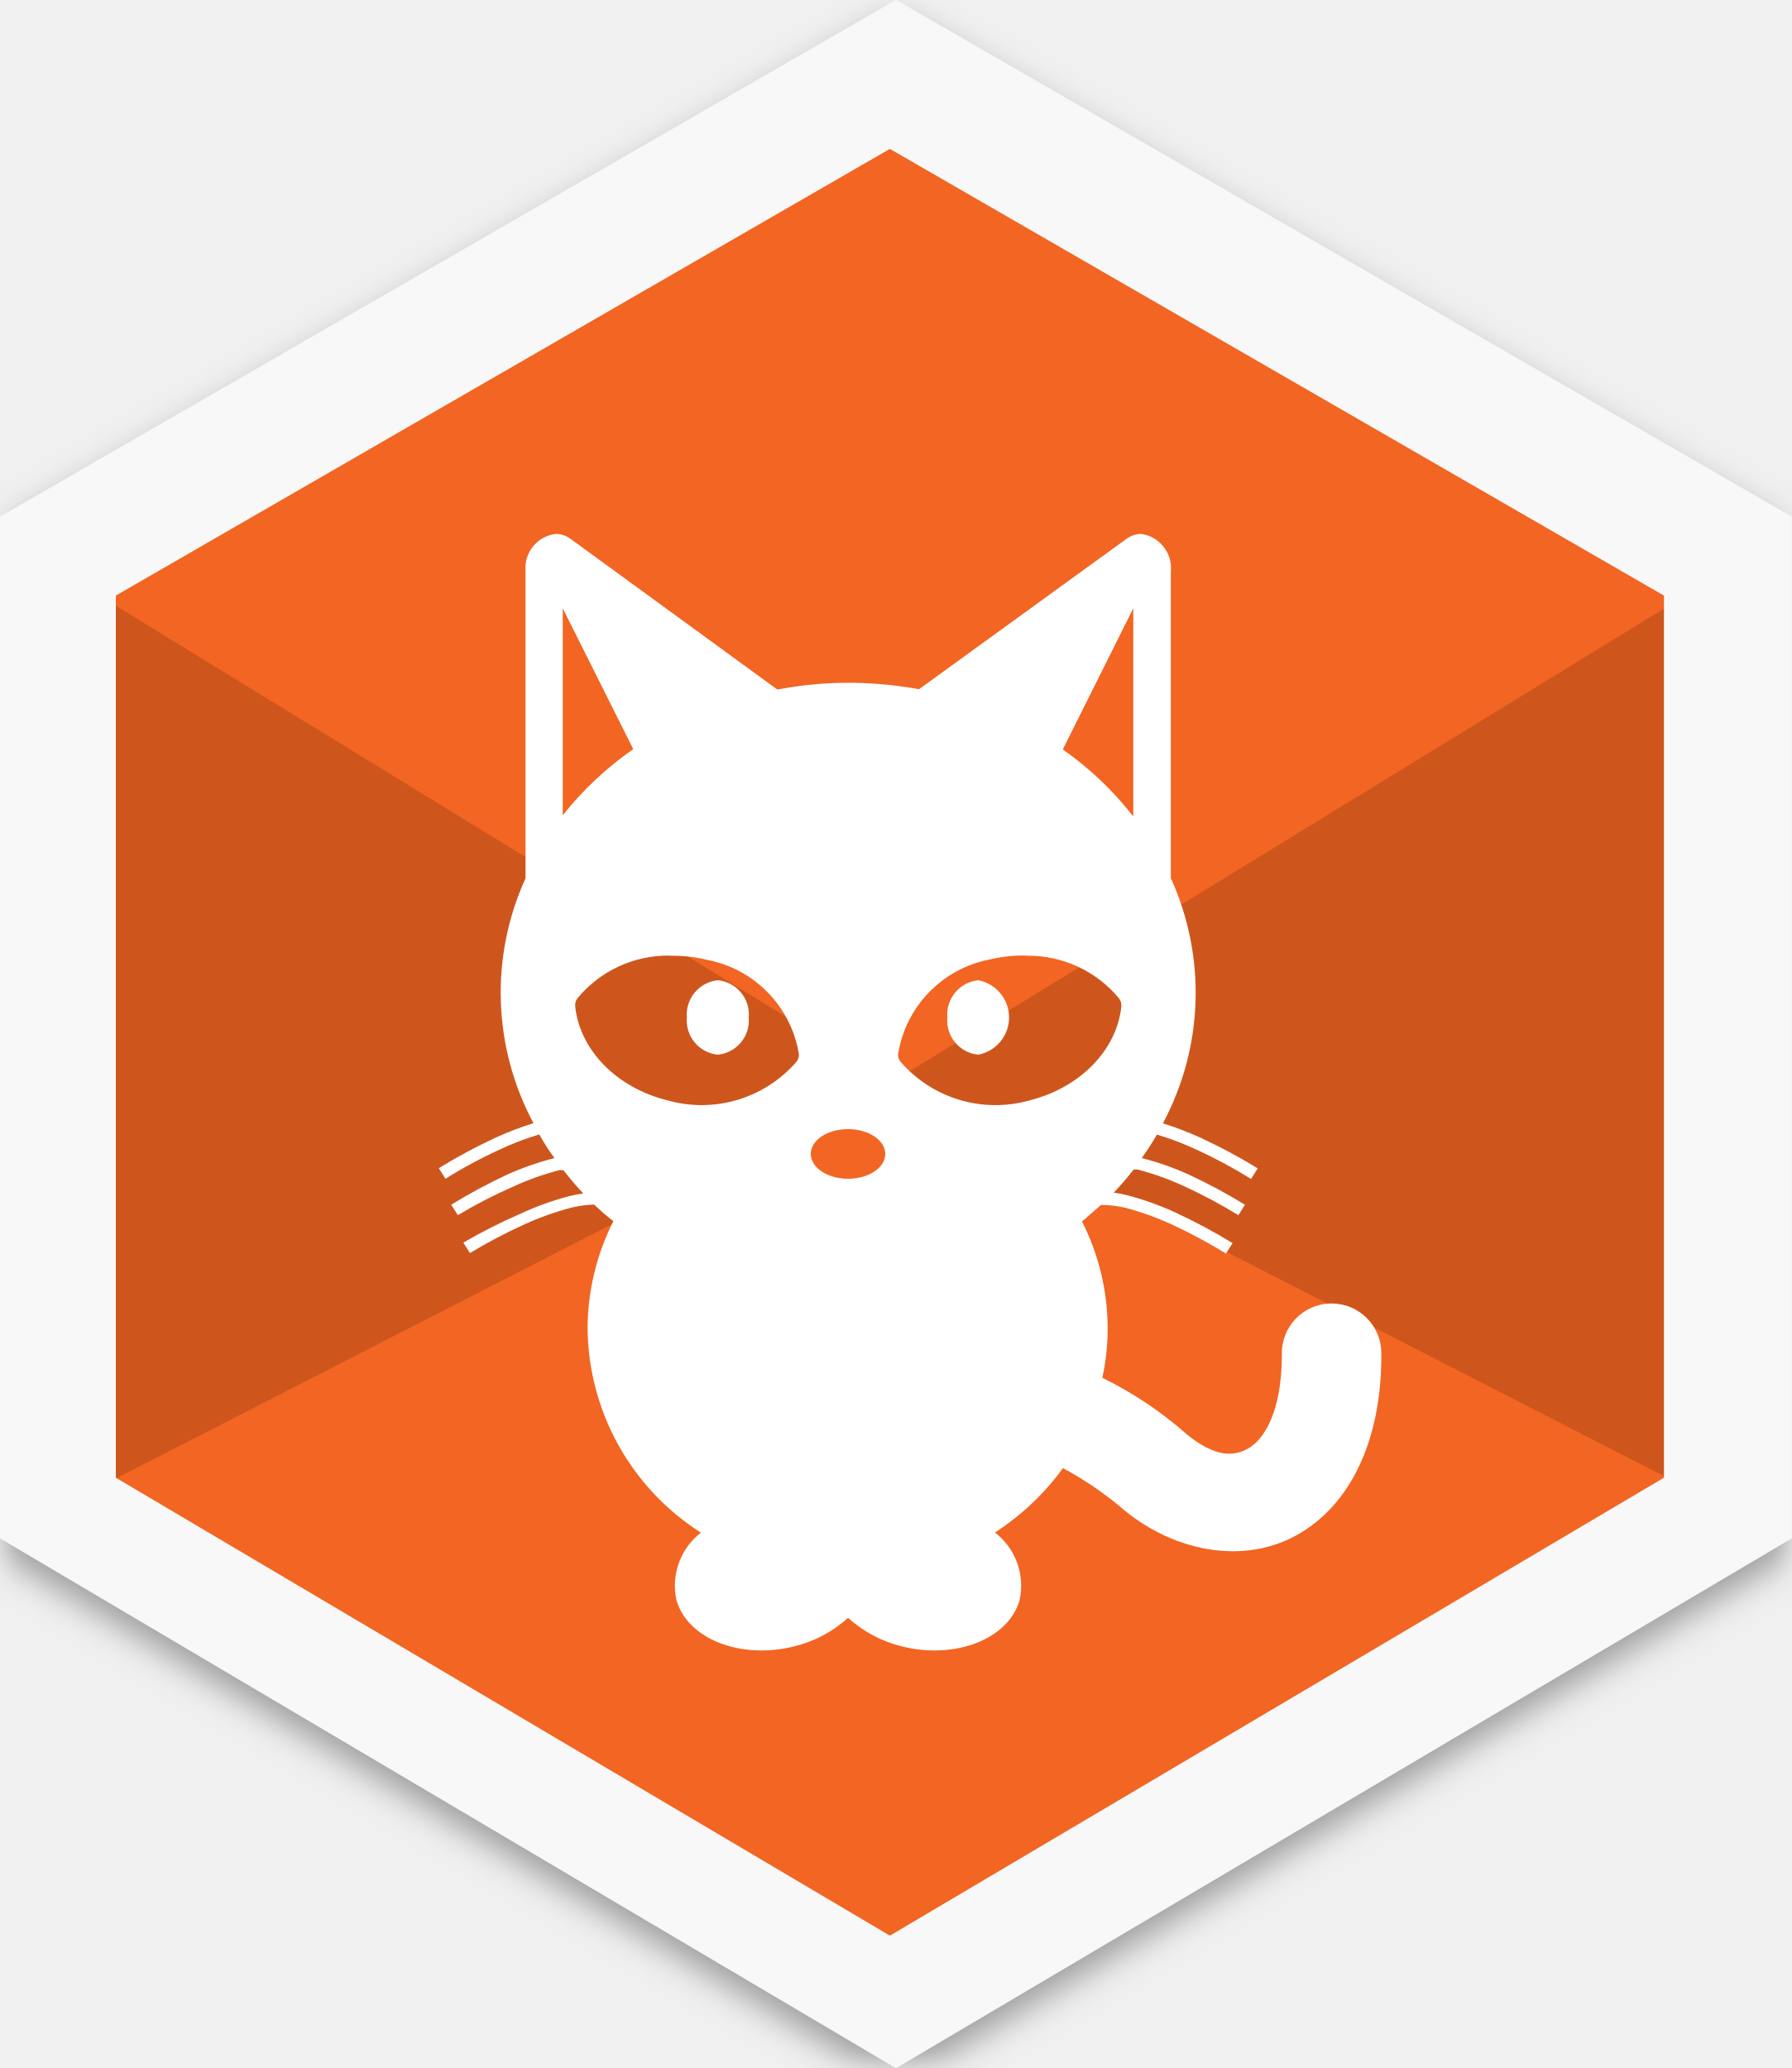
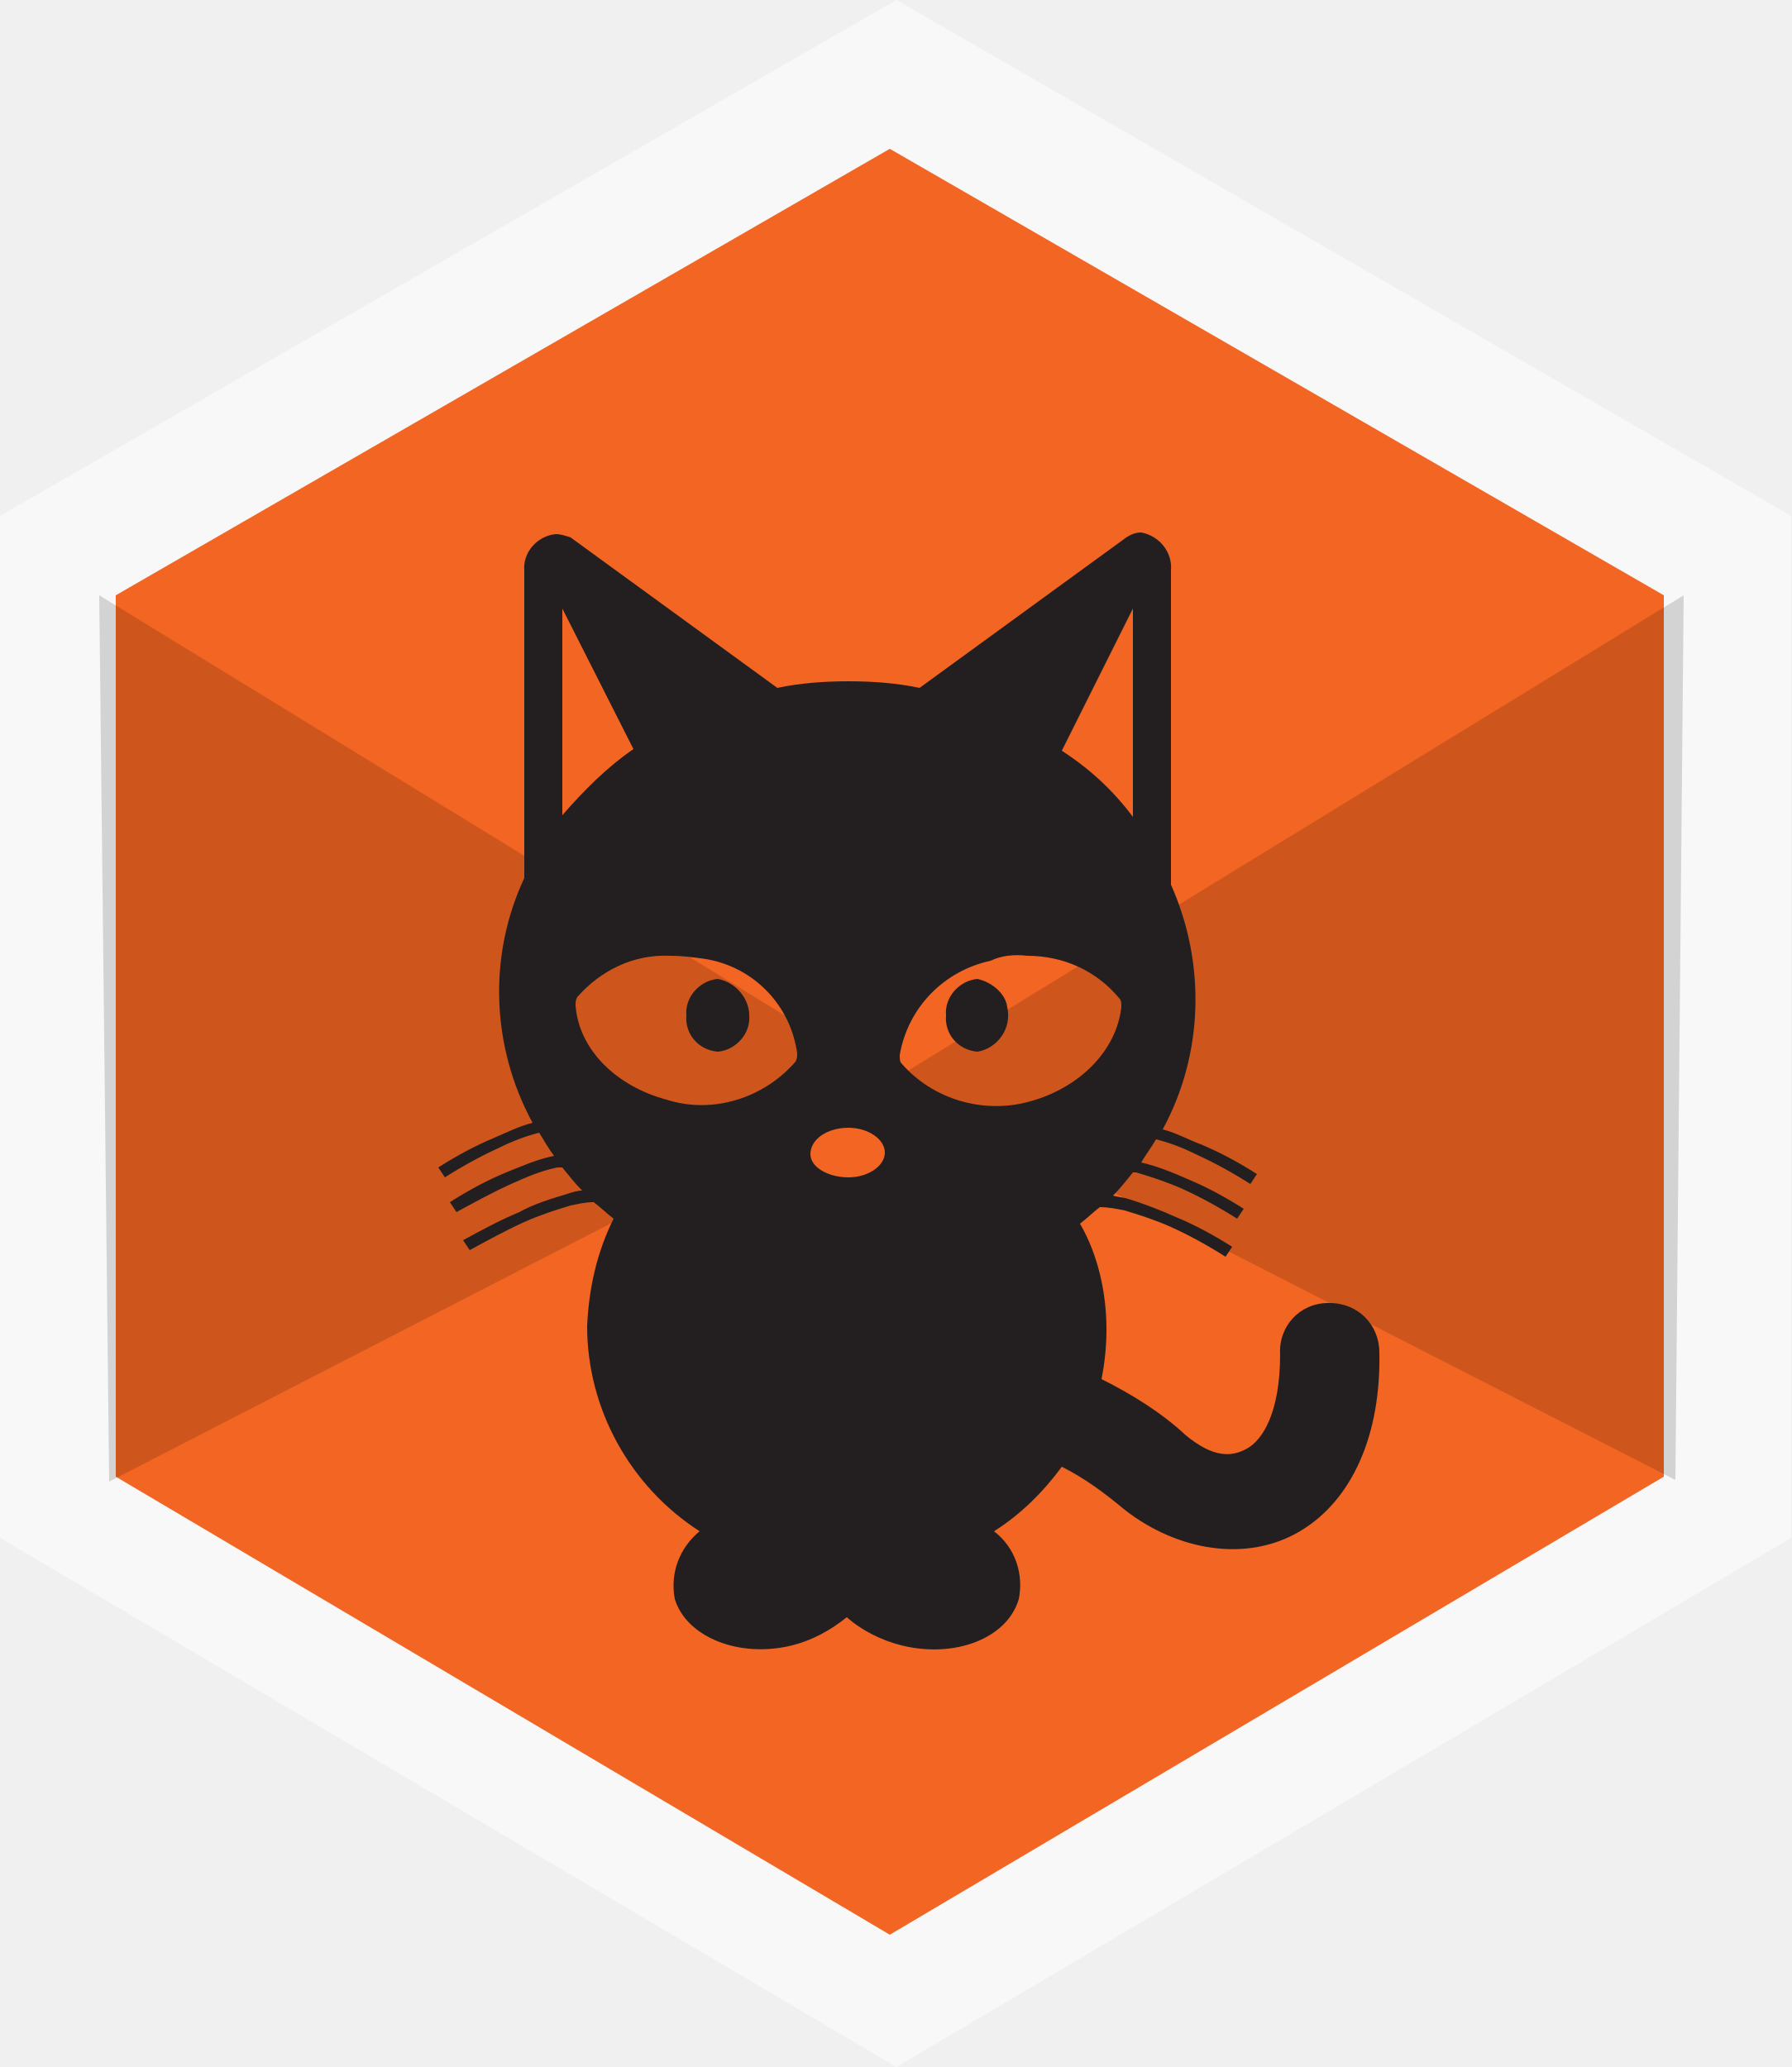
- <svg xmlns="http://www.w3.org/2000/svg" id="Layer_1" data-name="Layer 1" viewBox="0 0 108.29 125">
-   <defs>
-     <style>.cls-1{fill:#fff;}.cls-2{filter:url(#filter-1);}.cls-3{fill:#f8f8f8;}.cls-4{fill:#f26522;}.cls-5{mask:url(#mask);}.cls-6{opacity:0.15;}</style>
-     <filter id="filter-1" x="-60" y="-50" width="200" height="200" name="filter-1">
-       <feOffset result="shadowOffsetOuter1" dy="1" in="SourceAlpha" />
-       <feGaussianBlur result="shadowBlurOuter1" stdDeviation="1" in="shadowOffsetOuter1" />
-       <feColorMatrix result="shadowMatrixOuter1" values="0 0 0 0 0 0 0 0 0 0 0 0 0 0 0 0 0 0 0.35 0" in="shadowBlurOuter1" />
-       <feMerge>
-         <feMergeNode in="shadowMatrixOuter1" />
-         <feMergeNode in="SourceGraphic" />
-       </feMerge>
-     </filter>
-     <mask id="mask" x="6" y="9" width="95.85" height="108" maskUnits="userSpaceOnUse">
-       <g transform="translate(-10)">
-         <g id="mask-3">
-           <path id="path-2" class="cls-1" d="M17,36,63.78,9l46.78,27V89.32L63.78,117,17,89.32Z" />
-         </g>
-       </g>
-     </mask>
-   </defs>
-   <g class="cls-2">
-     <polygon class="cls-3" points="0 31.24 54.15 0 108.29 31.24 108.29 92.97 54.15 125 0 92.97 0 31.24" />
+ <svg xmlns="http://www.w3.org/2000/svg" version="1.1" id="Layer_1" x="0px" y="0px" viewBox="0 0 108.3 125" style="enable-background:new 0 0 108.3 125;" xml:space="preserve">
+   <style type="text/css">
+ 	.st0{fill:#F8F8F8;}
+ 	.st1{fill:#F26522;}
+ 	.st2{opacity:0.15;}
+ 	.st3{fill:#231F20;}
+ </style>
+   <g>
+     <polygon class="st0" points="0,31.2 54.2,0 108.3,31.2 108.3,93 54.2,125 0,93  " />
  </g>
-   <g id="Mask-2" data-name="Mask">
-     <path id="path-2-2" data-name="path-2" class="cls-4" d="M17,36,63.78,9l46.78,27V89.32L63.78,117,17,89.32Z" transform="translate(-10)" />
+   <g id="Mask-2">
+     <path id="path-2-2" class="st1" d="M7,36L53.8,9l46.8,27v53.3L53.8,117L7,89.3V36z" />
  </g>
-   <g class="cls-5">
-     <g id="Path-295" class="cls-6">
-       <path d="M111.85,36,64,65.35l47.28,24.24Z" transform="translate(-10)" />
-       <path d="M16,36,63.85,65.35,16.57,89.59Z" transform="translate(-10)" />
+   <g>
+     <g id="Path-295" class="st2">
+       <path d="M101.8,36L54,65.3l47.3,24.2L101.8,36z" />
+       <path d="M6,36l47.8,29.3L6.6,89.6L6,36z" />
    </g>
  </g>
  <g id="layer1">
-     <path id="path5432-0-4-8-3-6-0-8" class="cls-1" d="M43.62,32.27a2.07,2.07,0,0,0-1.86,2.23V53.09a16.69,16.69,0,0,0,.48,14.8,19.48,19.48,0,0,0-2.34.9,33.16,33.16,0,0,0-3.38,1.82l.4.64a29,29,0,0,1,3.29-1.77,17.33,17.33,0,0,1,2.38-.91c.28.49.59,1,.92,1.43a17.49,17.49,0,0,0-2.86,1,33.16,33.16,0,0,0-3.38,1.82l.4.63A29.89,29.89,0,0,1,41,71.73a16.67,16.67,0,0,1,2.8-1l.25,0q.57.73,1.2,1.41a7.17,7.17,0,0,0-.88.17,17.41,17.41,0,0,0-2.93,1.06A33.16,33.16,0,0,0,38,75.11l.4.63A30.93,30.93,0,0,1,41.71,74a17.53,17.53,0,0,1,2.8-1,6.69,6.69,0,0,1,1.39-.19c.38.35.76.7,1.17,1a14.47,14.47,0,0,0-1.56,6.46,14.79,14.79,0,0,0,6.85,12.37,4.06,4.06,0,0,0-1.48,4.08c.68,2.35,3.86,3.6,7.1,2.8h0a7.46,7.46,0,0,0,3.27-1.73,7.52,7.52,0,0,0,3.27,1.73c3.24.8,6.42-.45,7.1-2.79h0a4.07,4.07,0,0,0-1.49-4.1,15.39,15.39,0,0,0,4.11-3.89,20.86,20.86,0,0,1,3.81,2.63c3.16,2.53,7.37,3.22,10.58,1.27s4.89-5.94,4.85-10.85a3,3,0,0,0-3-3h-.09a3,3,0,0,0-2.92,3.07c0,3.56-1.12,5.15-2,5.67s-2,.58-3.73-.82a22.85,22.85,0,0,0-5.12-3.43,13.62,13.62,0,0,0,.32-3,14.26,14.26,0,0,0-1.55-6.45c.4-.33.78-.68,1.15-1A7,7,0,0,1,78,73a17.79,17.79,0,0,1,2.79,1,31.73,31.73,0,0,1,3.3,1.77l.4-.63a34,34,0,0,0-3.39-1.82,17.63,17.63,0,0,0-2.92-1.06,7,7,0,0,0-.87-.17,17.43,17.43,0,0,0,1.2-1.4l.24,0a16.9,16.9,0,0,1,2.79,1,30.64,30.64,0,0,1,3.3,1.76l.4-.63A34,34,0,0,0,81.85,71,16.75,16.75,0,0,0,79,70c.33-.46.64-.94.92-1.42a17.45,17.45,0,0,1,2.39.91,29.66,29.66,0,0,1,3.3,1.77l.4-.64a34,34,0,0,0-3.39-1.82,19.48,19.48,0,0,0-2.34-.9,16.73,16.73,0,0,0,.48-14.82V34.55a2.09,2.09,0,0,0-1.81-2.28h0a1.55,1.55,0,0,0-.87.3L65.54,41.66a23.69,23.69,0,0,0-4.29-.39,22.71,22.71,0,0,0-4.27.41l-12.5-9.11a1.54,1.54,0,0,0-.86-.3Zm.39,4.5,4.26,8.51a20,20,0,0,0-4.26,4V36.77Zm34.48,0V49.35a19.78,19.78,0,0,0-4.26-4.05Zm-28,21h0a8.68,8.68,0,0,1,2.25.25,6.94,6.94,0,0,1,5.54,5.68.69.69,0,0,1-.13.46A7.58,7.58,0,0,1,50.3,66.5c-3-.75-5.26-3-5.54-5.68a.72.72,0,0,1,.13-.47,7.11,7.11,0,0,1,5.57-2.59Zm21.58,0h0a7.11,7.11,0,0,1,5.57,2.59.72.72,0,0,1,.13.47c-.28,2.69-2.55,4.93-5.54,5.68a7.58,7.58,0,0,1-7.82-2.35.64.64,0,0,1-.13-.46A6.94,6.94,0,0,1,69.79,58,8.68,8.68,0,0,1,72,57.76ZM53.38,59.25a2.09,2.09,0,0,0-1.87,2.25h0a2.08,2.08,0,0,0,1.87,2.25h0a2.08,2.08,0,0,0,1.87-2.25h0a2.08,2.08,0,0,0-1.87-2.25Zm15.74,0a2.09,2.09,0,0,0-1.87,2.25h0a2.08,2.08,0,0,0,1.87,2.25h0a2.29,2.29,0,0,0,0-4.5Zm-7.87,9c1.24,0,2.25.67,2.25,1.5s-1,1.5-2.25,1.5S59,70.57,59,69.75h0c0-.83,1-1.5,2.25-1.5Z" transform="translate(-10)" />
+     <path id="path5432-0-4-8-3-6-0-8" class="st3" d="M33.6,32.3c-1.1,0.1-2,1.1-1.9,2.2v18.6c-2.2,4.7-2,10.2,0.5,14.8   c-0.8,0.2-1.6,0.6-2.3,0.9c-1.2,0.5-2.3,1.1-3.4,1.8l0.4,0.6c1.1-0.7,2.2-1.3,3.3-1.8c0.8-0.4,1.6-0.7,2.4-0.9   c0.3,0.5,0.6,1,0.9,1.4c-1,0.2-1.9,0.6-2.9,1c-1.2,0.5-2.3,1.1-3.4,1.8l0.4,0.6c1.1-0.6,2.2-1.2,3.3-1.7c0.9-0.4,1.8-0.8,2.8-1H34   c0.4,0.5,0.8,1,1.2,1.4c-0.3,0-0.6,0.1-0.9,0.2c-1,0.3-2,0.6-2.9,1.1c-1.2,0.5-2.3,1.1-3.4,1.7l0.4,0.6c1.1-0.6,2.2-1.2,3.3-1.7   c0.9-0.4,1.8-0.7,2.8-1c0.5-0.1,0.9-0.2,1.4-0.2c0.4,0.3,0.8,0.7,1.2,1c-1,2-1.5,4.2-1.6,6.5c0,5,2.6,9.7,6.8,12.4   c-1.2,1-1.8,2.5-1.5,4.1c0.7,2.3,3.9,3.6,7.1,2.8l0,0c1.2-0.3,2.3-0.9,3.3-1.7c0.9,0.8,2.1,1.4,3.3,1.7c3.2,0.8,6.4-0.4,7.1-2.8   l0,0c0.3-1.5-0.2-3.1-1.5-4.1c1.6-1,3-2.4,4.1-3.9c1.4,0.7,2.6,1.6,3.8,2.6c3.2,2.5,7.4,3.2,10.6,1.3s4.9-5.9,4.8-10.8   c0-1.7-1.3-3-3-3h-0.1c-1.7,0-3,1.4-2.9,3.1c0,3.6-1.1,5.2-2,5.7s-2,0.6-3.7-0.8c-1.5-1.4-3.3-2.5-5.1-3.4c0.2-1,0.3-2,0.3-3   c0-2.2-0.5-4.5-1.6-6.4c0.4-0.3,0.8-0.7,1.2-1c0.5,0,1,0.1,1.5,0.2c1,0.3,1.9,0.6,2.8,1c1.1,0.5,2.2,1.1,3.3,1.8l0.4-0.6   c-1.1-0.7-2.2-1.3-3.4-1.8c-0.9-0.4-1.9-0.8-2.9-1.1c-0.3-0.1-0.6-0.1-0.9-0.2c0.4-0.4,0.8-0.9,1.2-1.4h0.2c1,0.3,1.9,0.6,2.8,1   c1.1,0.5,2.2,1.1,3.3,1.8l0.4-0.6c-1.1-0.7-2.2-1.3-3.4-1.8c-0.9-0.4-1.9-0.8-2.8-1c0.3-0.5,0.6-0.9,0.9-1.4   c0.8,0.2,1.6,0.5,2.4,0.9c1.1,0.5,2.2,1.1,3.3,1.8l0.4-0.6c-1.1-0.7-2.2-1.3-3.4-1.8c-0.8-0.3-1.5-0.7-2.3-0.9   c2.5-4.6,2.6-10.1,0.5-14.8V34.5c0.1-1.1-0.7-2.1-1.8-2.3l0,0c-0.3,0-0.6,0.1-0.9,0.3l-12.5,9.1c-1.4-0.3-2.9-0.4-4.3-0.4   c-1.4,0-2.9,0.1-4.3,0.4l-12.5-9.1C34.2,32.4,33.9,32.3,33.6,32.3z M34,36.8l4.3,8.5c-1.6,1.1-3,2.5-4.3,4C34,49.3,34,36.8,34,36.8   z M68.5,36.8v12.6c-1.2-1.6-2.6-2.9-4.3-4L68.5,36.8z M40.5,57.8L40.5,57.8c0.8,0,1.5,0.1,2.2,0.2c2.9,0.5,5.1,2.8,5.5,5.7   c0,0.2,0,0.3-0.1,0.5c-1.9,2.2-5,3.2-7.8,2.3c-3-0.8-5.3-3-5.5-5.7c0-0.2,0-0.3,0.1-0.5C36.3,58.7,38.3,57.7,40.5,57.8L40.5,57.8z    M62.1,57.8L62.1,57.8c2.2,0,4.2,0.9,5.6,2.6c0.1,0.1,0.1,0.3,0.1,0.5c-0.3,2.7-2.6,4.9-5.5,5.7c-2.8,0.8-5.9-0.1-7.8-2.3   c-0.1-0.1-0.1-0.3-0.1-0.5c0.5-2.9,2.7-5.1,5.5-5.7C60.5,57.8,61.3,57.7,62.1,57.8L62.1,57.8z M43.4,59.2c-1.1,0.1-2,1.1-1.9,2.2   l0,0c-0.1,1.1,0.7,2.1,1.9,2.2l0,0c1.1-0.1,2-1.1,1.9-2.2l0,0C45.3,60.4,44.5,59.4,43.4,59.2z M59.1,59.2c-1.1,0.1-2,1.1-1.9,2.2   l0,0c-0.1,1.1,0.7,2.1,1.9,2.2l0,0c1.2-0.2,2.1-1.4,1.8-2.7C60.8,60.1,60,59.4,59.1,59.2z M51.3,68.2c1.2,0,2.2,0.7,2.2,1.5   s-1,1.5-2.2,1.5S49,70.6,49,69.8l0,0C49,68.9,50,68.2,51.3,68.2z" />
  </g>
</svg>
